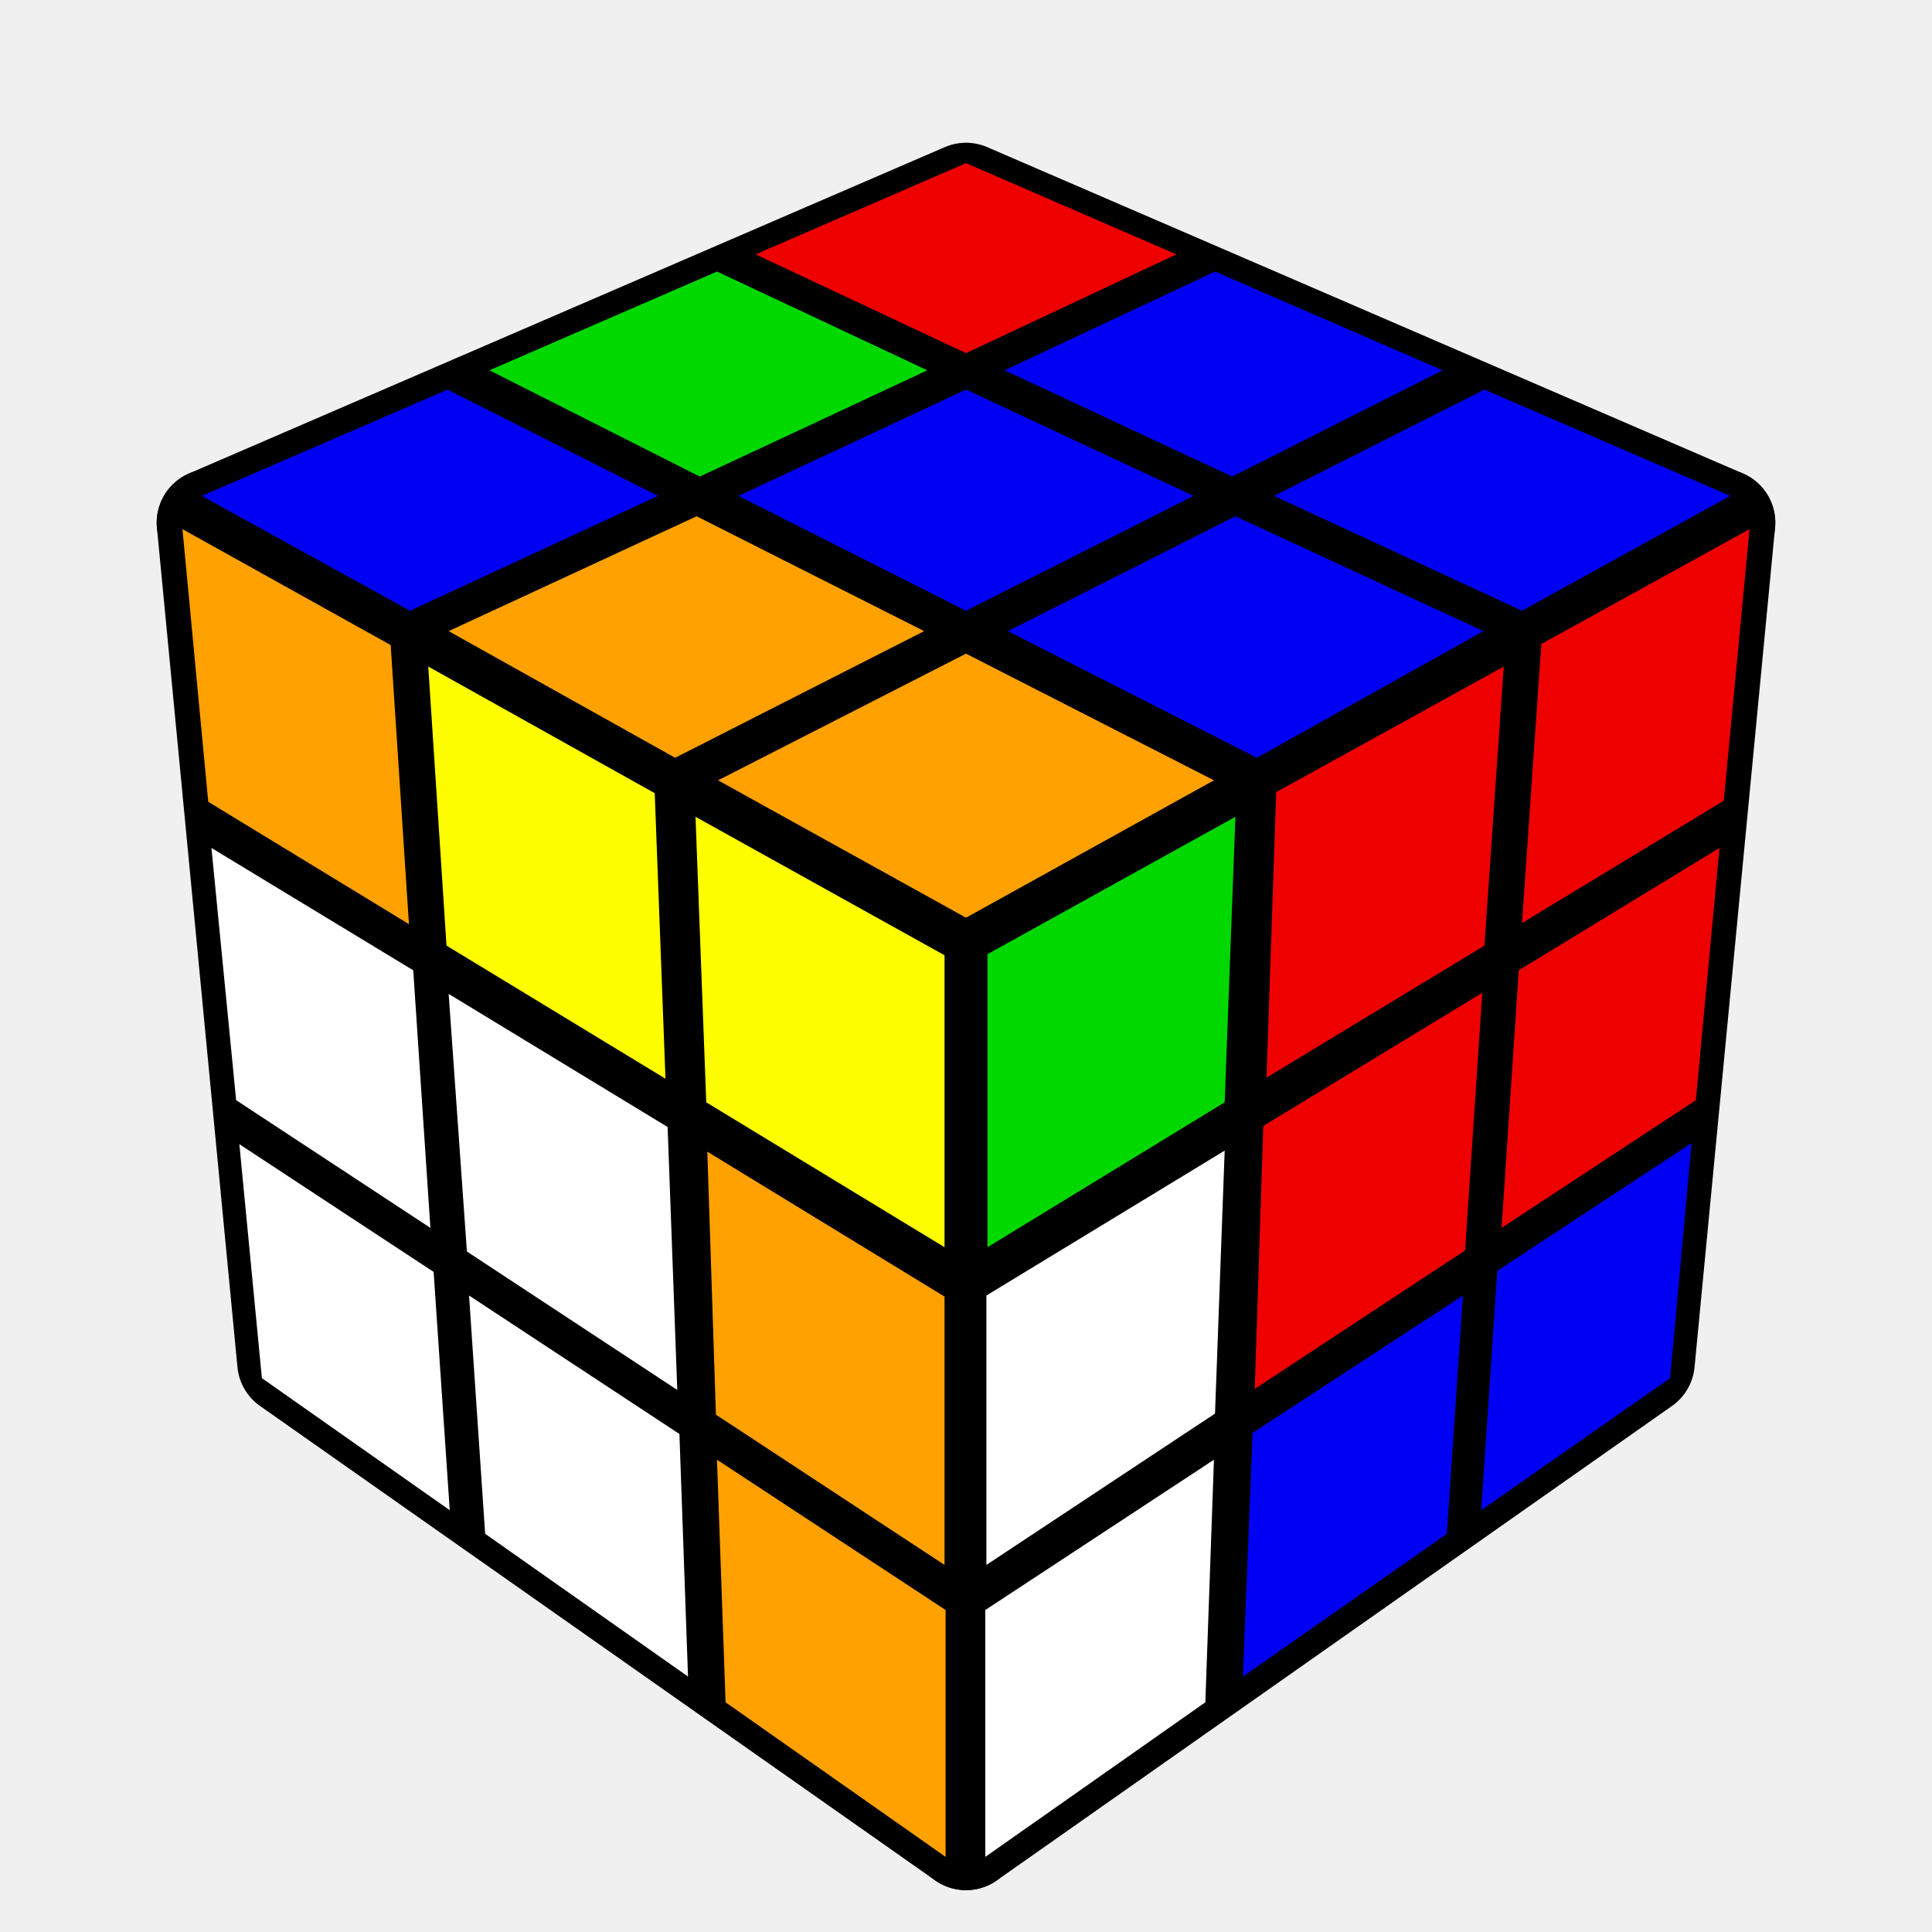
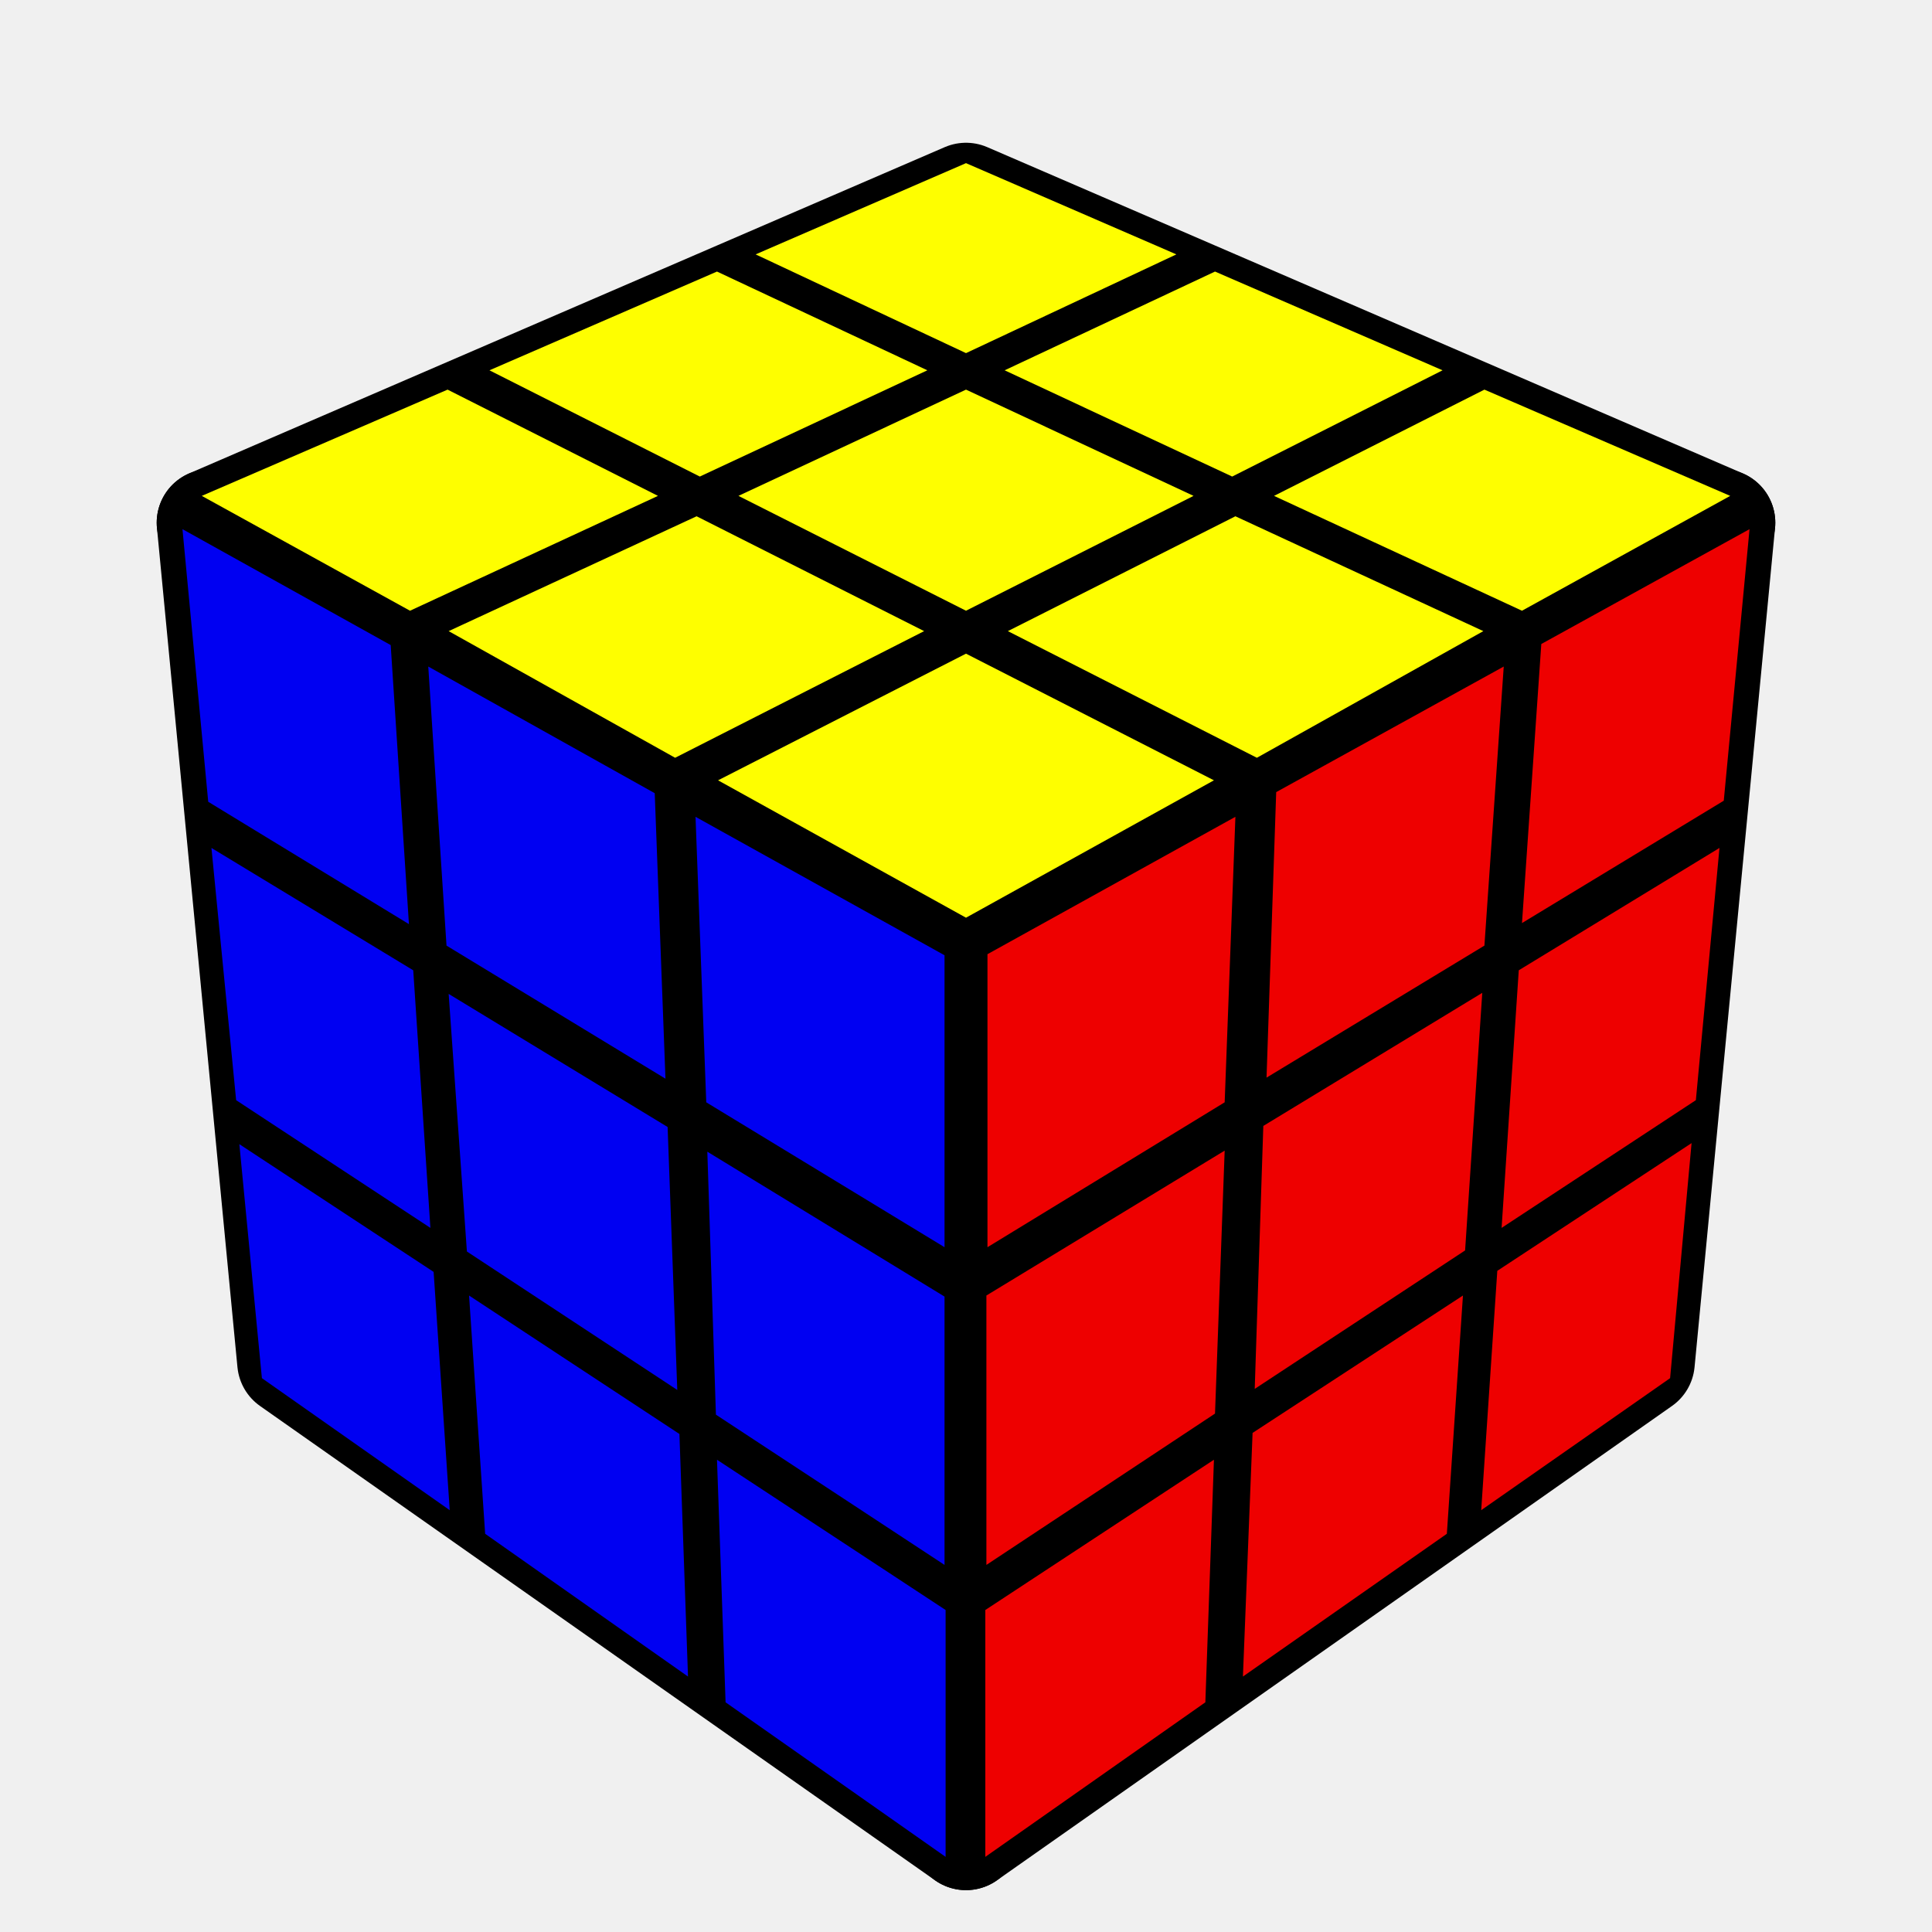
<svg xmlns="http://www.w3.org/2000/svg" width="128" height="128" viewBox="-0.9 -0.9 1.8 1.8">
  <defs />
  <rect width="1.8" height="1.8" x="-0.9" y="-0.9" fill="none" opacity="0">
    </rect>
  <g opacity="1" stroke="#000000" stroke-width="0.1" stroke-linejoin="round">
-     <polygon points="-4.916544434495171e-17,-0.717 0.704,-0.413 6.310854057798544e-17,-0.022 -0.704,-0.413" fill="black" stroke="black" />
-     <polygon points="6.310854057798544e-17,-0.022 0.704,-0.413 0.629,0.369 5.558946895936223e-17,0.811" fill="black" stroke="black" />
-     <polygon points="-0.704,-0.413 6.310854057798544e-17,-0.022 5.558946895936223e-17,0.811 -0.629,0.369" fill="black" stroke="black" />
+     <polygon points="-4.9165444344952E-17,-0.717 0.704,-0.413 6.3108540577985E-17,-0.022 -0.704,-0.413" fill="#000000" stroke="#000000" />
+     <polygon points="6.3108540577985E-17,-0.022 0.704,-0.413 0.629,0.369 5.5589468959362E-17,0.811" fill="#000000" stroke="#000000" />
+     <polygon points="-0.704,-0.413 6.3108540577985E-17,-0.022 5.5589468959362E-17,0.811 -0.629,0.369" fill="#000000" stroke="#000000" />
  </g>
-   <g opacity="1" stroke-opacity="0.5" stroke-width="0" stroke-linejoin="round">
-     <polygon points="-4.9439549272153187e-17,-0.748 0.196,-0.663 -1.6979580126641744e-17,-0.571 -0.196,-0.663" fill="#ee0000" stroke="black" />
-     <polygon points="0.232,-0.647 0.444,-0.555 0.248,-0.456 0.036,-0.555" fill="#0000f2" stroke="black" />
-     <polygon points="0.483,-0.537 0.712,-0.438 0.518,-0.331 0.287,-0.438" fill="#0000f2" stroke="black" />
-     <polygon points="-0.232,-0.647 -0.036,-0.555 -0.248,-0.456 -0.444,-0.555" fill="#00d800" stroke="black" />
-     <polygon points="-1.1906711768916368e-17,-0.537 0.212,-0.438 1.3125827139793114e-17,-0.331 -0.212,-0.438" fill="#0000f2" stroke="black" />
-     <polygon points="0.251,-0.419 0.482,-0.312 0.271,-0.194 0.039,-0.312" fill="#0000f2" stroke="black" />
-     <polygon points="-0.483,-0.537 -0.287,-0.438 -0.518,-0.331 -0.712,-0.438" fill="#0000f2" stroke="black" />
-     <polygon points="-0.251,-0.419 -0.039,-0.312 -0.271,-0.194 -0.482,-0.312" fill="#ffa100" stroke="black" />
-     <polygon points="1.9219742927125638e-17,-0.291 0.231,-0.173 6.32515829415181e-17,-0.045 -0.231,-0.173" fill="#ffa100" stroke="black" />
+   <g stoke-opacity="0.5" stroke-width="0" stroke-linejoin="round">
+     <polygon points="-4.9439549272153E-17,-0.748 0.196,-0.663 -1.6979580126642E-17,-0.571 -0.196,-0.663" fill="#FEFE00" stroke="#000000" />
+     <polygon points="0.232,-0.647 0.444,-0.555 0.248,-0.456 0.036,-0.555" fill="#FEFE00" stroke="#000000" />
+     <polygon points="0.483,-0.537 0.712,-0.438 0.518,-0.331 0.287,-0.438" fill="#FEFE00" stroke="#000000" />
+     <polygon points="-0.232,-0.647 -0.036,-0.555 -0.248,-0.456 -0.444,-0.555" fill="#FEFE00" stroke="#000000" />
+     <polygon points="-1.1906711768916E-17,-0.537 0.212,-0.438 1.3125827139793E-17,-0.331 -0.212,-0.438" fill="#FEFE00" stroke="#000000" />
+     <polygon points="0.251,-0.419 0.482,-0.312 0.271,-0.194 0.039,-0.312" fill="#FEFE00" stroke="#000000" />
+     <polygon points="-0.483,-0.537 -0.287,-0.438 -0.518,-0.331 -0.712,-0.438" fill="#FEFE00" stroke="#000000" />
+     <polygon points="-0.251,-0.419 -0.039,-0.312 -0.271,-0.194 -0.482,-0.312" fill="#FEFE00" stroke="#000000" />
+     <polygon points="1.9219742927126E-17,-0.291 0.231,-0.173 6.3251582941518E-17,-0.045 -0.231,-0.173" fill="#FEFE00" stroke="#000000" />
  </g>
-   <g opacity="1" stroke-opacity="0.5" stroke-width="0" stroke-linejoin="round">
-     <polygon points="0.02,-0.011 0.251,-0.139 0.241,0.127 0.02,0.262" fill="#00d800" stroke="black" />
-     <polygon points="0.289,-0.162 0.501,-0.279 0.483,-0.019 0.28,0.104" fill="#ee0000" stroke="black" />
-     <polygon points="0.536,-0.3 0.73,-0.407 0.706,-0.154 0.518,-0.04" fill="#ee0000" stroke="black" />
-     <polygon points="0.019,0.307 0.241,0.172 0.232,0.417 0.019,0.558" fill="#ffffff" stroke="black" />
-     <polygon points="0.277,0.149 0.481,0.025 0.465,0.265 0.269,0.394" fill="#ee0000" stroke="black" />
-     <polygon points="0.515,0.004 0.702,-0.11 0.68,0.125 0.499,0.244" fill="#ee0000" stroke="black" />
-     <polygon points="0.018,0.6 0.231,0.46 0.223,0.686 0.018,0.83" fill="#ffffff" stroke="black" />
-     <polygon points="0.267,0.435 0.463,0.307 0.448,0.529 0.258,0.662" fill="#0000f2" stroke="black" />
-     <polygon points="0.495,0.284 0.676,0.165 0.656,0.384 0.48,0.507" fill="#0000f2" stroke="black" />
+   <g stoke-opacity="0.5" stroke-width="0" stroke-linejoin="round">
+     <polygon points="0.02,-0.011 0.251,-0.139 0.241,0.127 0.02,0.262" fill="#EE0000" stroke="#000000" />
+     <polygon points="0.289,-0.162 0.501,-0.279 0.483,-0.019 0.28,0.104" fill="#EE0000" stroke="#000000" />
+     <polygon points="0.536,-0.3 0.73,-0.407 0.706,-0.154 0.518,-0.04" fill="#EE0000" stroke="#000000" />
+     <polygon points="0.019,0.307 0.241,0.172 0.232,0.417 0.019,0.558" fill="#EE0000" stroke="#000000" />
+     <polygon points="0.277,0.149 0.481,0.025 0.465,0.265 0.269,0.394" fill="#EE0000" stroke="#000000" />
+     <polygon points="0.515,0.004 0.702,-0.11 0.68,0.125 0.499,0.244" fill="#EE0000" stroke="#000000" />
+     <polygon points="0.018,0.6 0.231,0.46 0.223,0.686 0.018,0.83" fill="#EE0000" stroke="#000000" />
+     <polygon points="0.267,0.435 0.463,0.307 0.448,0.529 0.258,0.662" fill="#EE0000" stroke="#000000" />
+     <polygon points="0.495,0.284 0.676,0.165 0.656,0.384 0.48,0.507" fill="#EE0000" stroke="#000000" />
  </g>
-   <g opacity="1" stroke-opacity="0.5" stroke-width="0" stroke-linejoin="round">
-     <polygon points="-0.73,-0.407 -0.536,-0.299 -0.519,-0.039 -0.706,-0.153" fill="#ffa100" stroke="black" />
-     <polygon points="-0.501,-0.279 -0.29,-0.161 -0.28,0.105 -0.484,-0.019" fill="#fefe00" stroke="black" />
-     <polygon points="-0.252,-0.139 -0.02,-0.01 -0.02,0.262 -0.242,0.127" fill="#fefe00" stroke="black" />
-     <polygon points="-0.703,-0.11 -0.515,0.004 -0.499,0.244 -0.68,0.125" fill="#ffffff" stroke="black" />
-     <polygon points="-0.482,0.026 -0.278,0.15 -0.269,0.395 -0.465,0.266" fill="#ffffff" stroke="black" />
-     <polygon points="-0.241,0.173 -0.02,0.308 -0.02,0.558 -0.233,0.418" fill="#ffa100" stroke="black" />
-     <polygon points="-0.677,0.166 -0.496,0.285 -0.481,0.507 -0.656,0.384" fill="#ffffff" stroke="black" />
-     <polygon points="-0.463,0.307 -0.267,0.436 -0.259,0.662 -0.448,0.529" fill="#ffffff" stroke="black" />
-     <polygon points="-0.232,0.46 -0.019,0.6 -0.019,0.83 -0.224,0.686" fill="#ffa100" stroke="black" />
+   <g stoke-opacity="0.5" stroke-width="0" stroke-linejoin="round">
+     <polygon points="-0.73,-0.407 -0.536,-0.299 -0.519,-0.039 -0.706,-0.153" fill="#0000F2" stroke="#000000" />
+     <polygon points="-0.501,-0.279 -0.29,-0.161 -0.28,0.105 -0.484,-0.019" fill="#0000F2" stroke="#000000" />
+     <polygon points="-0.252,-0.139 -0.02,-0.01 -0.02,0.262 -0.242,0.127" fill="#0000F2" stroke="#000000" />
+     <polygon points="-0.703,-0.11 -0.515,0.004 -0.499,0.244 -0.68,0.125" fill="#0000F2" stroke="#000000" />
+     <polygon points="-0.482,0.026 -0.278,0.15 -0.269,0.395 -0.465,0.266" fill="#0000F2" stroke="#000000" />
+     <polygon points="-0.241,0.173 -0.02,0.308 -0.02,0.558 -0.233,0.418" fill="#0000F2" stroke="#000000" />
+     <polygon points="-0.677,0.166 -0.496,0.285 -0.481,0.507 -0.656,0.384" fill="#0000F2" stroke="#000000" />
+     <polygon points="-0.463,0.307 -0.267,0.436 -0.259,0.662 -0.448,0.529" fill="#0000F2" stroke="#000000" />
+     <polygon points="-0.232,0.46 -0.019,0.6 -0.019,0.83 -0.224,0.686" fill="#0000F2" stroke="#000000" />
  </g>
</svg>
